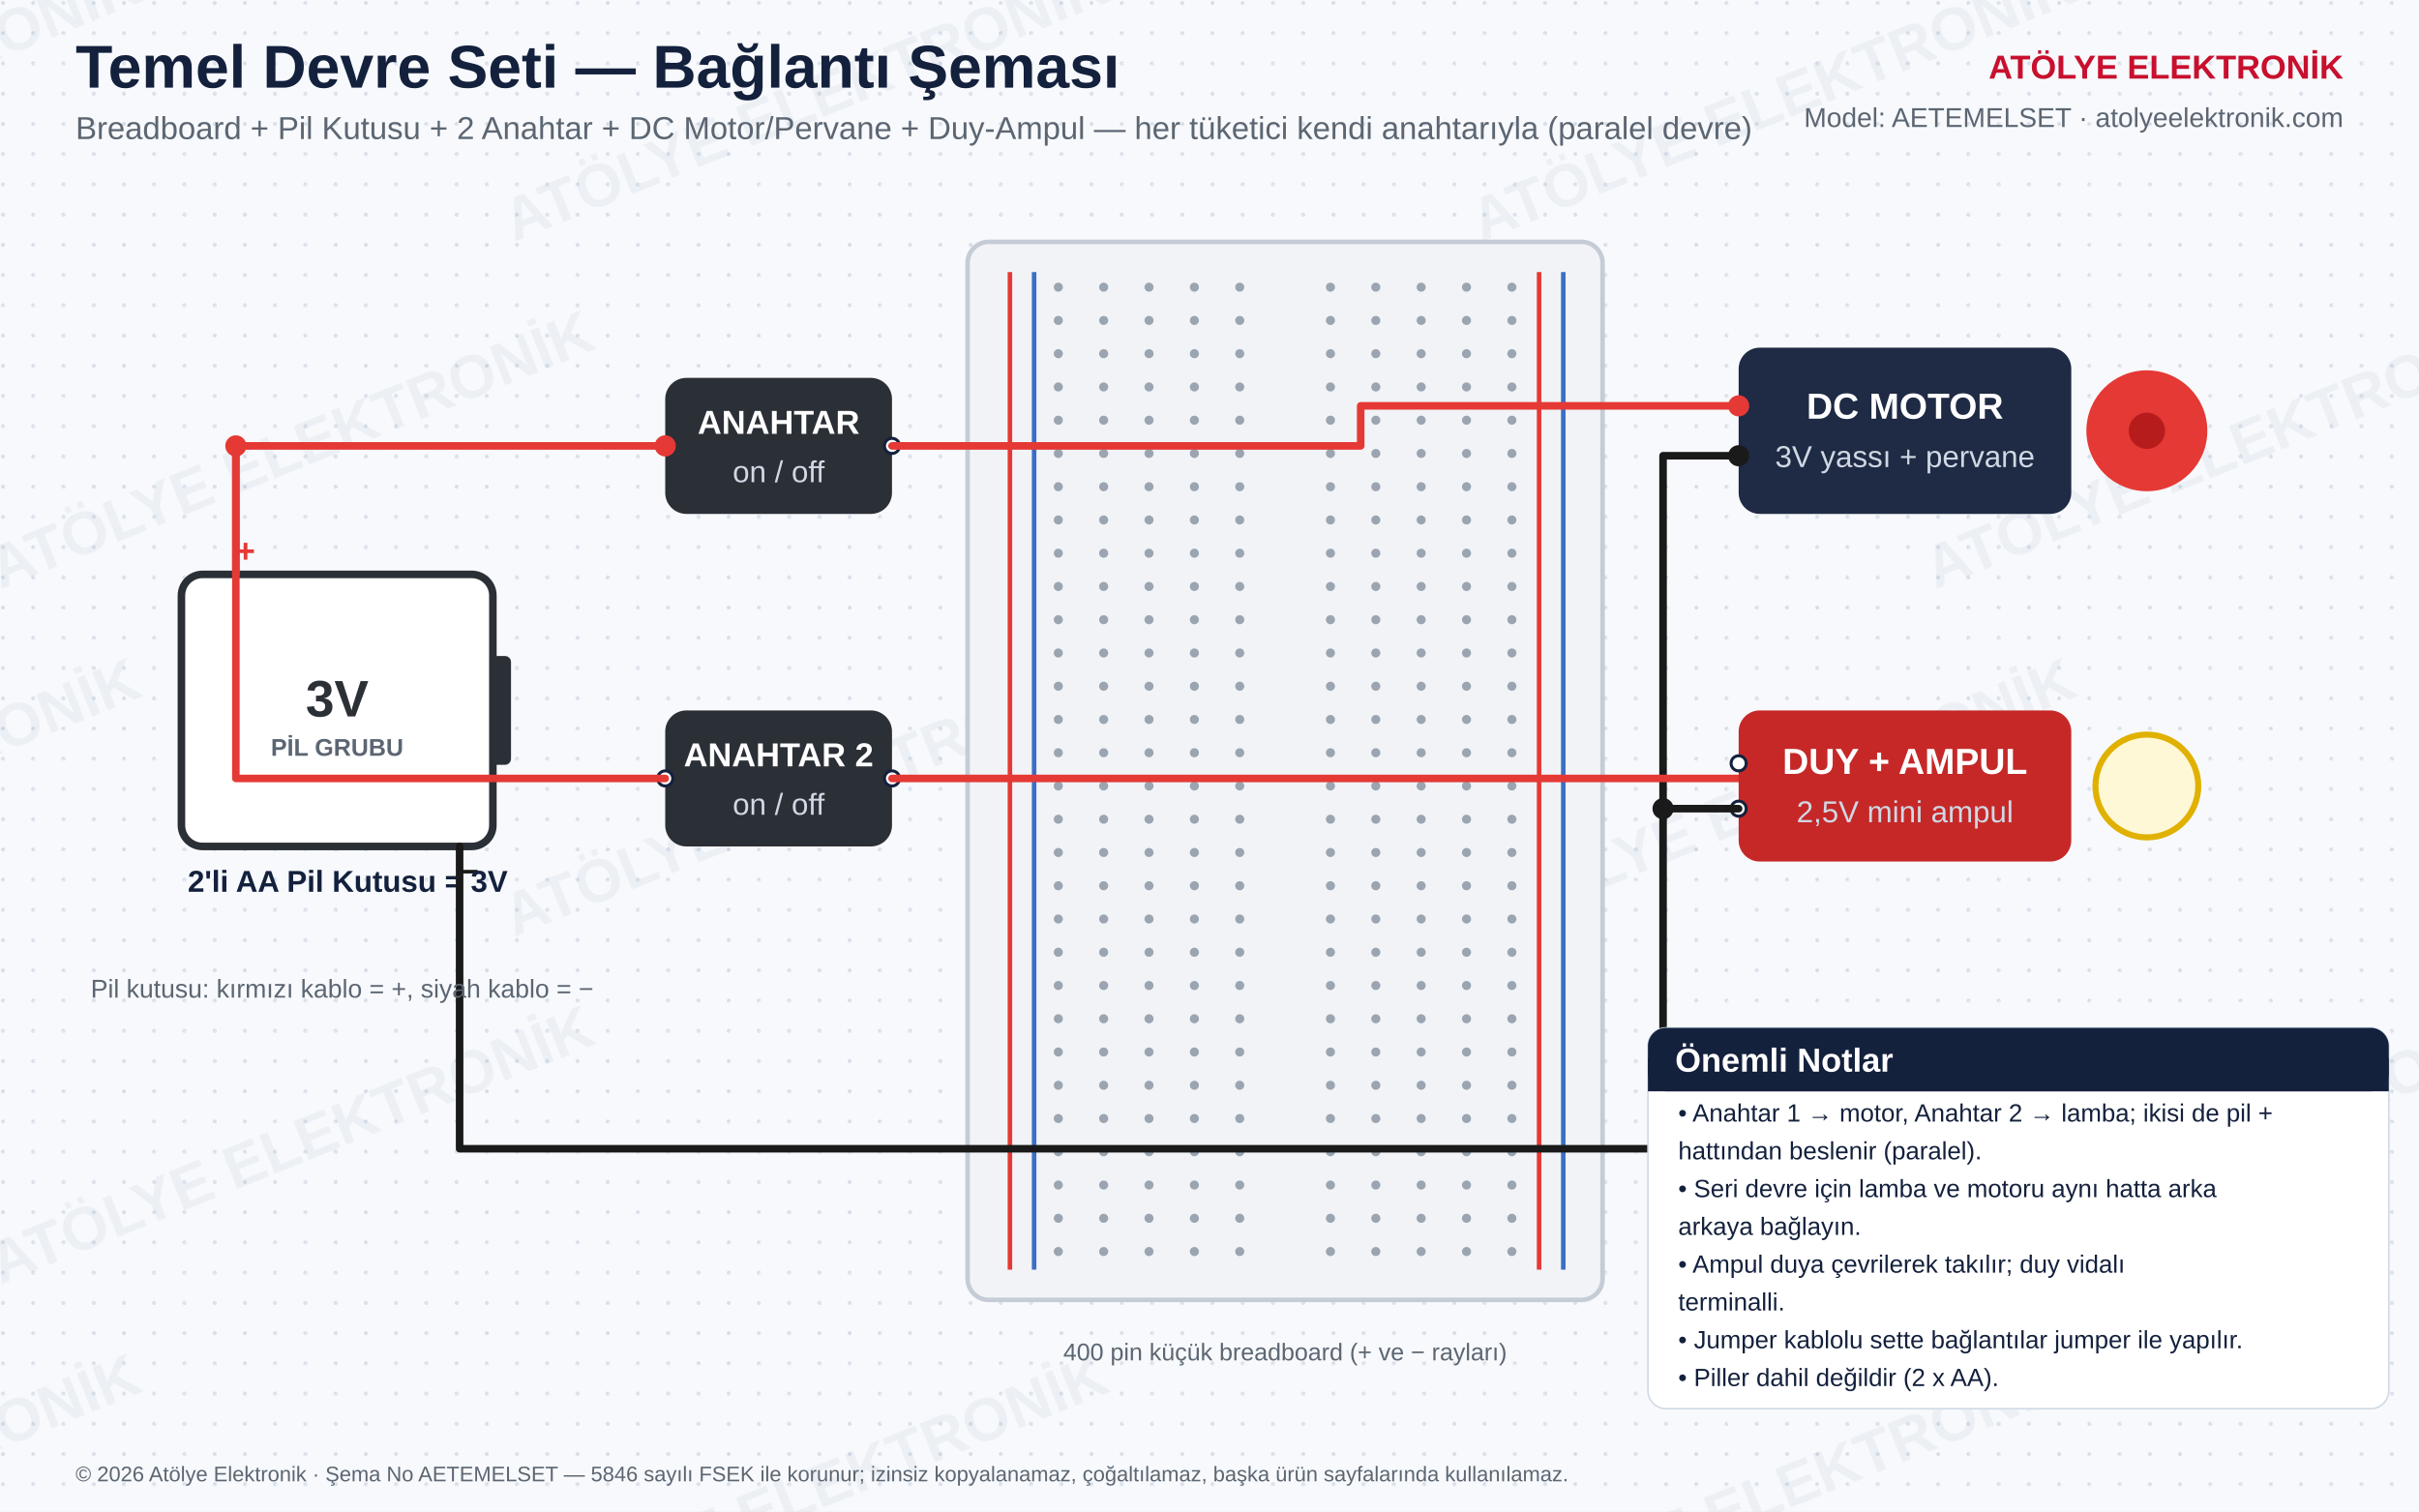
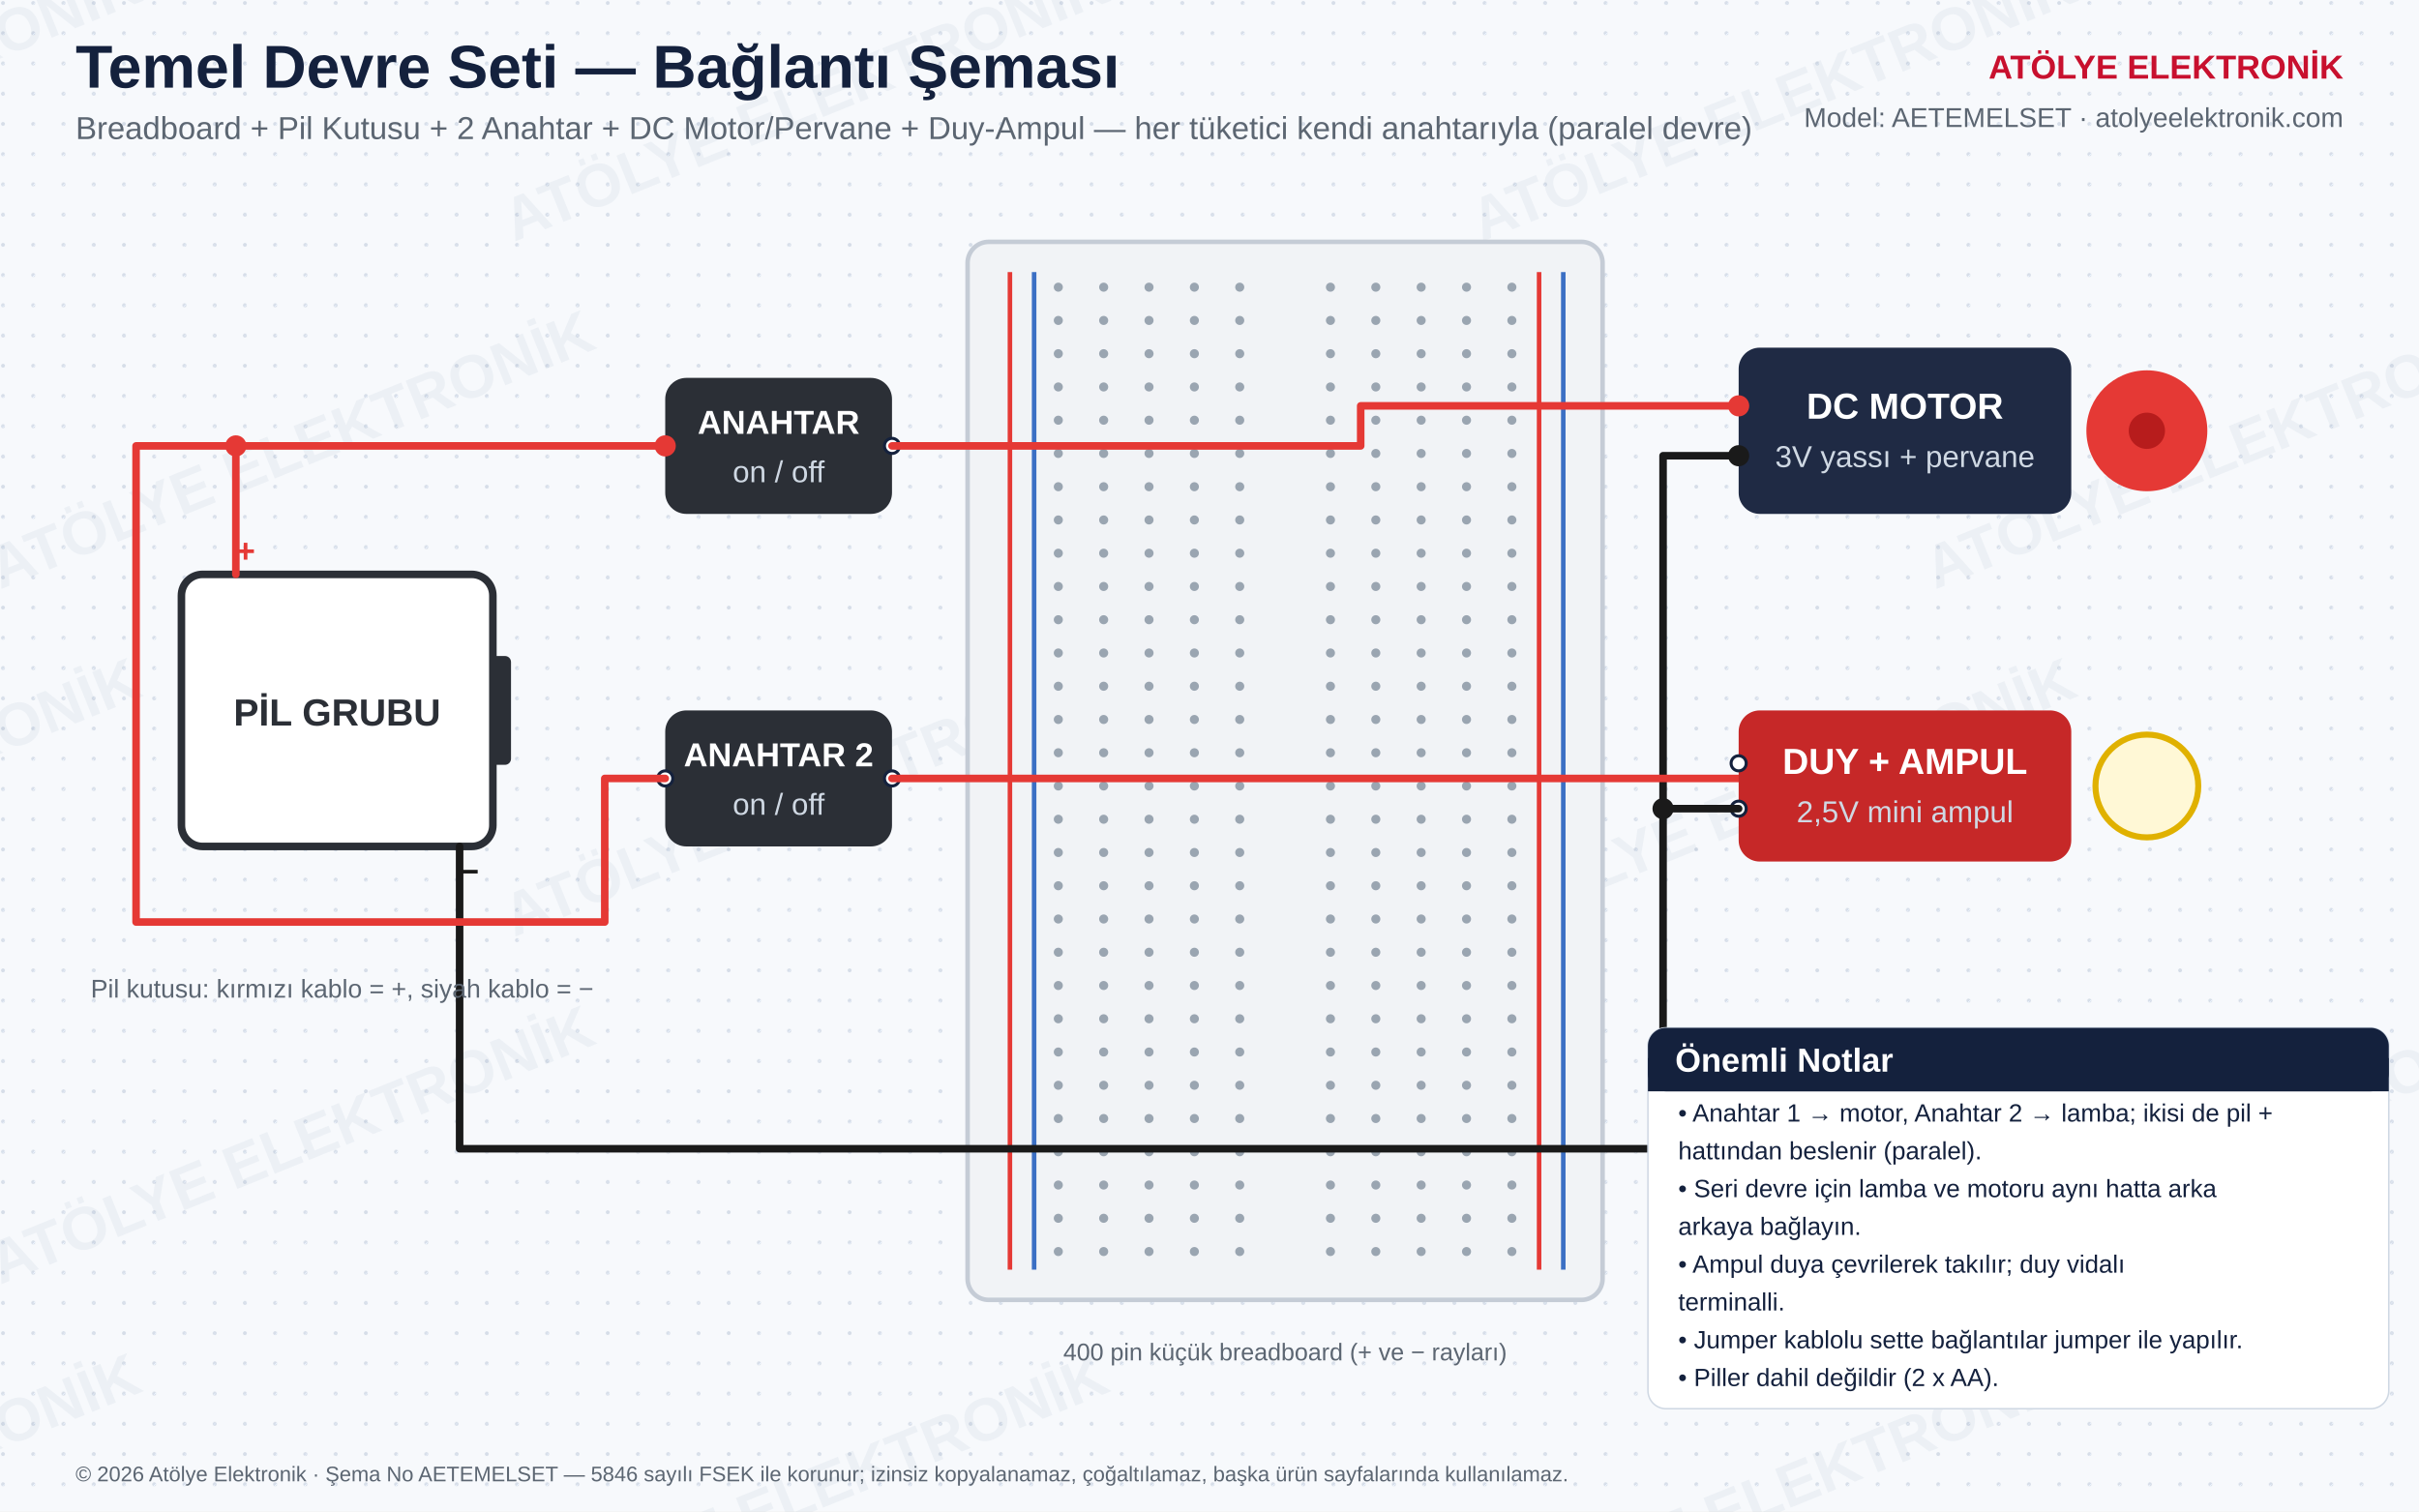
<svg xmlns="http://www.w3.org/2000/svg" width="1600" height="1000" viewBox="0 0 1600 1000" font-family="Segoe UI, Arial, sans-serif">
  <defs>
    <pattern id="dots" width="20" height="20" patternUnits="userSpaceOnUse">
      <circle cx="2" cy="2" r="1.3" fill="#d6dde8" />
    </pattern>
  </defs>
  <rect width="1600" height="1000" fill="#f7f9fc" />
  <rect width="1600" height="1000" fill="url(#dots)" />
  <g opacity="0.045" font-weight="800" font-size="40" fill="#003360">
    <text x="-300" y="160" transform="rotate(-22 -300 160)">ATÖLYE ELEKTRONİK</text>
    <text x="340" y="160" transform="rotate(-22 340 160)">ATÖLYE ELEKTRONİK</text>
    <text x="980" y="160" transform="rotate(-22 980 160)">ATÖLYE ELEKTRONİK</text>
    <text x="1620" y="160" transform="rotate(-22 1620 160)">ATÖLYE ELEKTRONİK</text>
    <text x="0" y="390" transform="rotate(-22 0 390)">ATÖLYE ELEKTRONİK</text>
    <text x="640" y="390" transform="rotate(-22 640 390)">ATÖLYE ELEKTRONİK</text>
    <text x="1280" y="390" transform="rotate(-22 1280 390)">ATÖLYE ELEKTRONİK</text>
    <text x="-300" y="620" transform="rotate(-22 -300 620)">ATÖLYE ELEKTRONİK</text>
    <text x="340" y="620" transform="rotate(-22 340 620)">ATÖLYE ELEKTRONİK</text>
    <text x="980" y="620" transform="rotate(-22 980 620)">ATÖLYE ELEKTRONİK</text>
    <text x="1620" y="620" transform="rotate(-22 1620 620)">ATÖLYE ELEKTRONİK</text>
    <text x="0" y="850" transform="rotate(-22 0 850)">ATÖLYE ELEKTRONİK</text>
    <text x="640" y="850" transform="rotate(-22 640 850)">ATÖLYE ELEKTRONİK</text>
    <text x="1280" y="850" transform="rotate(-22 1280 850)">ATÖLYE ELEKTRONİK</text>
    <text x="-300" y="1080" transform="rotate(-22 -300 1080)">ATÖLYE ELEKTRONİK</text>
    <text x="340" y="1080" transform="rotate(-22 340 1080)">ATÖLYE ELEKTRONİK</text>
    <text x="980" y="1080" transform="rotate(-22 980 1080)">ATÖLYE ELEKTRONİK</text>
    <text x="1620" y="1080" transform="rotate(-22 1620 1080)">ATÖLYE ELEKTRONİK</text>
  </g>
  <text x="50" y="58" font-size="40" font-weight="800" fill="#14213d">Temel Devre Seti — Bağlantı Şeması</text>
  <text x="50" y="92" font-size="21" fill="#5c6672">Breadboard + Pil Kutusu + 2 Anahtar + DC Motor/Pervane + Duy-Ampul — her tüketici kendi anahtarıyla (paralel devre)</text>
  <text x="1550" y="52" text-anchor="end" font-size="22" font-weight="800" fill="#c8102e">ATÖLYE ELEKTRONİK</text>
  <text x="1550" y="84" text-anchor="end" font-size="18" fill="#5c6672">Model: AETEMELSET · atolyeelektronik.com</text>
  <rect x="120" y="380" width="206" height="180" rx="14" fill="#fff" stroke="#2b2f36" stroke-width="5" />
  <rect x="324" y="434.0" width="14" height="72.0" rx="4" fill="#2b2f36" />
-   <text x="223.0" y="474.0" text-anchor="middle" font-size="34" font-weight="800" fill="#2b2f36">3V</text>
-   <text x="223.0" y="500.0" text-anchor="middle" font-size="16" font-weight="700" fill="#5c6672">PİL GRUBU</text>
+   <text x="223.0" y="480.0" text-anchor="middle" font-size="25" font-weight="800" fill="#2b2f36">PİL GRUBU</text>
  <text x="156" y="372" font-size="22" font-weight="700" fill="#e53935">+</text>
  <text x="304" y="584" font-size="22" font-weight="700" fill="#1a1a1a">−</text>
-   <text x="230.0" y="590" text-anchor="middle" font-size="20" font-weight="700" fill="#14213d">2'li AA Pil Kutusu = 3V</text>
  <rect x="640" y="160" width="420" height="700" rx="14" fill="#f1f3f6" stroke="#c5ccd6" stroke-width="3" />
  <circle cx="700" cy="190" r="3" fill="#9aa5b1" />
  <circle cx="730" cy="190" r="3" fill="#9aa5b1" />
  <circle cx="760" cy="190" r="3" fill="#9aa5b1" />
  <circle cx="790" cy="190" r="3" fill="#9aa5b1" />
  <circle cx="820" cy="190" r="3" fill="#9aa5b1" />
  <circle cx="880" cy="190" r="3" fill="#9aa5b1" />
  <circle cx="910" cy="190" r="3" fill="#9aa5b1" />
  <circle cx="940" cy="190" r="3" fill="#9aa5b1" />
  <circle cx="970" cy="190" r="3" fill="#9aa5b1" />
  <circle cx="1000" cy="190" r="3" fill="#9aa5b1" />
  <circle cx="700" cy="212" r="3" fill="#9aa5b1" />
  <circle cx="730" cy="212" r="3" fill="#9aa5b1" />
  <circle cx="760" cy="212" r="3" fill="#9aa5b1" />
  <circle cx="790" cy="212" r="3" fill="#9aa5b1" />
  <circle cx="820" cy="212" r="3" fill="#9aa5b1" />
  <circle cx="880" cy="212" r="3" fill="#9aa5b1" />
  <circle cx="910" cy="212" r="3" fill="#9aa5b1" />
  <circle cx="940" cy="212" r="3" fill="#9aa5b1" />
  <circle cx="970" cy="212" r="3" fill="#9aa5b1" />
  <circle cx="1000" cy="212" r="3" fill="#9aa5b1" />
  <circle cx="700" cy="234" r="3" fill="#9aa5b1" />
  <circle cx="730" cy="234" r="3" fill="#9aa5b1" />
  <circle cx="760" cy="234" r="3" fill="#9aa5b1" />
  <circle cx="790" cy="234" r="3" fill="#9aa5b1" />
  <circle cx="820" cy="234" r="3" fill="#9aa5b1" />
  <circle cx="880" cy="234" r="3" fill="#9aa5b1" />
  <circle cx="910" cy="234" r="3" fill="#9aa5b1" />
  <circle cx="940" cy="234" r="3" fill="#9aa5b1" />
  <circle cx="970" cy="234" r="3" fill="#9aa5b1" />
  <circle cx="1000" cy="234" r="3" fill="#9aa5b1" />
  <circle cx="700" cy="256" r="3" fill="#9aa5b1" />
  <circle cx="730" cy="256" r="3" fill="#9aa5b1" />
  <circle cx="760" cy="256" r="3" fill="#9aa5b1" />
  <circle cx="790" cy="256" r="3" fill="#9aa5b1" />
  <circle cx="820" cy="256" r="3" fill="#9aa5b1" />
  <circle cx="880" cy="256" r="3" fill="#9aa5b1" />
  <circle cx="910" cy="256" r="3" fill="#9aa5b1" />
  <circle cx="940" cy="256" r="3" fill="#9aa5b1" />
  <circle cx="970" cy="256" r="3" fill="#9aa5b1" />
  <circle cx="1000" cy="256" r="3" fill="#9aa5b1" />
  <circle cx="700" cy="278" r="3" fill="#9aa5b1" />
  <circle cx="730" cy="278" r="3" fill="#9aa5b1" />
  <circle cx="760" cy="278" r="3" fill="#9aa5b1" />
  <circle cx="790" cy="278" r="3" fill="#9aa5b1" />
  <circle cx="820" cy="278" r="3" fill="#9aa5b1" />
  <circle cx="880" cy="278" r="3" fill="#9aa5b1" />
  <circle cx="910" cy="278" r="3" fill="#9aa5b1" />
  <circle cx="940" cy="278" r="3" fill="#9aa5b1" />
  <circle cx="970" cy="278" r="3" fill="#9aa5b1" />
  <circle cx="1000" cy="278" r="3" fill="#9aa5b1" />
  <circle cx="700" cy="300" r="3" fill="#9aa5b1" />
  <circle cx="730" cy="300" r="3" fill="#9aa5b1" />
  <circle cx="760" cy="300" r="3" fill="#9aa5b1" />
  <circle cx="790" cy="300" r="3" fill="#9aa5b1" />
  <circle cx="820" cy="300" r="3" fill="#9aa5b1" />
  <circle cx="880" cy="300" r="3" fill="#9aa5b1" />
  <circle cx="910" cy="300" r="3" fill="#9aa5b1" />
  <circle cx="940" cy="300" r="3" fill="#9aa5b1" />
  <circle cx="970" cy="300" r="3" fill="#9aa5b1" />
  <circle cx="1000" cy="300" r="3" fill="#9aa5b1" />
  <circle cx="700" cy="322" r="3" fill="#9aa5b1" />
  <circle cx="730" cy="322" r="3" fill="#9aa5b1" />
  <circle cx="760" cy="322" r="3" fill="#9aa5b1" />
  <circle cx="790" cy="322" r="3" fill="#9aa5b1" />
  <circle cx="820" cy="322" r="3" fill="#9aa5b1" />
  <circle cx="880" cy="322" r="3" fill="#9aa5b1" />
  <circle cx="910" cy="322" r="3" fill="#9aa5b1" />
  <circle cx="940" cy="322" r="3" fill="#9aa5b1" />
  <circle cx="970" cy="322" r="3" fill="#9aa5b1" />
  <circle cx="1000" cy="322" r="3" fill="#9aa5b1" />
  <circle cx="700" cy="344" r="3" fill="#9aa5b1" />
  <circle cx="730" cy="344" r="3" fill="#9aa5b1" />
  <circle cx="760" cy="344" r="3" fill="#9aa5b1" />
  <circle cx="790" cy="344" r="3" fill="#9aa5b1" />
  <circle cx="820" cy="344" r="3" fill="#9aa5b1" />
  <circle cx="880" cy="344" r="3" fill="#9aa5b1" />
  <circle cx="910" cy="344" r="3" fill="#9aa5b1" />
  <circle cx="940" cy="344" r="3" fill="#9aa5b1" />
  <circle cx="970" cy="344" r="3" fill="#9aa5b1" />
  <circle cx="1000" cy="344" r="3" fill="#9aa5b1" />
  <circle cx="700" cy="366" r="3" fill="#9aa5b1" />
  <circle cx="730" cy="366" r="3" fill="#9aa5b1" />
  <circle cx="760" cy="366" r="3" fill="#9aa5b1" />
  <circle cx="790" cy="366" r="3" fill="#9aa5b1" />
  <circle cx="820" cy="366" r="3" fill="#9aa5b1" />
  <circle cx="880" cy="366" r="3" fill="#9aa5b1" />
  <circle cx="910" cy="366" r="3" fill="#9aa5b1" />
  <circle cx="940" cy="366" r="3" fill="#9aa5b1" />
  <circle cx="970" cy="366" r="3" fill="#9aa5b1" />
  <circle cx="1000" cy="366" r="3" fill="#9aa5b1" />
  <circle cx="700" cy="388" r="3" fill="#9aa5b1" />
  <circle cx="730" cy="388" r="3" fill="#9aa5b1" />
  <circle cx="760" cy="388" r="3" fill="#9aa5b1" />
  <circle cx="790" cy="388" r="3" fill="#9aa5b1" />
  <circle cx="820" cy="388" r="3" fill="#9aa5b1" />
  <circle cx="880" cy="388" r="3" fill="#9aa5b1" />
  <circle cx="910" cy="388" r="3" fill="#9aa5b1" />
  <circle cx="940" cy="388" r="3" fill="#9aa5b1" />
  <circle cx="970" cy="388" r="3" fill="#9aa5b1" />
  <circle cx="1000" cy="388" r="3" fill="#9aa5b1" />
  <circle cx="700" cy="410" r="3" fill="#9aa5b1" />
  <circle cx="730" cy="410" r="3" fill="#9aa5b1" />
  <circle cx="760" cy="410" r="3" fill="#9aa5b1" />
  <circle cx="790" cy="410" r="3" fill="#9aa5b1" />
  <circle cx="820" cy="410" r="3" fill="#9aa5b1" />
  <circle cx="880" cy="410" r="3" fill="#9aa5b1" />
  <circle cx="910" cy="410" r="3" fill="#9aa5b1" />
  <circle cx="940" cy="410" r="3" fill="#9aa5b1" />
  <circle cx="970" cy="410" r="3" fill="#9aa5b1" />
  <circle cx="1000" cy="410" r="3" fill="#9aa5b1" />
  <circle cx="700" cy="432" r="3" fill="#9aa5b1" />
  <circle cx="730" cy="432" r="3" fill="#9aa5b1" />
  <circle cx="760" cy="432" r="3" fill="#9aa5b1" />
  <circle cx="790" cy="432" r="3" fill="#9aa5b1" />
  <circle cx="820" cy="432" r="3" fill="#9aa5b1" />
  <circle cx="880" cy="432" r="3" fill="#9aa5b1" />
  <circle cx="910" cy="432" r="3" fill="#9aa5b1" />
  <circle cx="940" cy="432" r="3" fill="#9aa5b1" />
  <circle cx="970" cy="432" r="3" fill="#9aa5b1" />
  <circle cx="1000" cy="432" r="3" fill="#9aa5b1" />
  <circle cx="700" cy="454" r="3" fill="#9aa5b1" />
  <circle cx="730" cy="454" r="3" fill="#9aa5b1" />
  <circle cx="760" cy="454" r="3" fill="#9aa5b1" />
  <circle cx="790" cy="454" r="3" fill="#9aa5b1" />
  <circle cx="820" cy="454" r="3" fill="#9aa5b1" />
  <circle cx="880" cy="454" r="3" fill="#9aa5b1" />
  <circle cx="910" cy="454" r="3" fill="#9aa5b1" />
  <circle cx="940" cy="454" r="3" fill="#9aa5b1" />
  <circle cx="970" cy="454" r="3" fill="#9aa5b1" />
  <circle cx="1000" cy="454" r="3" fill="#9aa5b1" />
  <circle cx="700" cy="476" r="3" fill="#9aa5b1" />
  <circle cx="730" cy="476" r="3" fill="#9aa5b1" />
  <circle cx="760" cy="476" r="3" fill="#9aa5b1" />
  <circle cx="790" cy="476" r="3" fill="#9aa5b1" />
  <circle cx="820" cy="476" r="3" fill="#9aa5b1" />
  <circle cx="880" cy="476" r="3" fill="#9aa5b1" />
  <circle cx="910" cy="476" r="3" fill="#9aa5b1" />
  <circle cx="940" cy="476" r="3" fill="#9aa5b1" />
  <circle cx="970" cy="476" r="3" fill="#9aa5b1" />
  <circle cx="1000" cy="476" r="3" fill="#9aa5b1" />
  <circle cx="700" cy="498" r="3" fill="#9aa5b1" />
  <circle cx="730" cy="498" r="3" fill="#9aa5b1" />
  <circle cx="760" cy="498" r="3" fill="#9aa5b1" />
  <circle cx="790" cy="498" r="3" fill="#9aa5b1" />
  <circle cx="820" cy="498" r="3" fill="#9aa5b1" />
  <circle cx="880" cy="498" r="3" fill="#9aa5b1" />
  <circle cx="910" cy="498" r="3" fill="#9aa5b1" />
  <circle cx="940" cy="498" r="3" fill="#9aa5b1" />
  <circle cx="970" cy="498" r="3" fill="#9aa5b1" />
  <circle cx="1000" cy="498" r="3" fill="#9aa5b1" />
  <circle cx="700" cy="520" r="3" fill="#9aa5b1" />
  <circle cx="730" cy="520" r="3" fill="#9aa5b1" />
  <circle cx="760" cy="520" r="3" fill="#9aa5b1" />
  <circle cx="790" cy="520" r="3" fill="#9aa5b1" />
  <circle cx="820" cy="520" r="3" fill="#9aa5b1" />
  <circle cx="880" cy="520" r="3" fill="#9aa5b1" />
  <circle cx="910" cy="520" r="3" fill="#9aa5b1" />
  <circle cx="940" cy="520" r="3" fill="#9aa5b1" />
  <circle cx="970" cy="520" r="3" fill="#9aa5b1" />
  <circle cx="1000" cy="520" r="3" fill="#9aa5b1" />
  <circle cx="700" cy="542" r="3" fill="#9aa5b1" />
  <circle cx="730" cy="542" r="3" fill="#9aa5b1" />
  <circle cx="760" cy="542" r="3" fill="#9aa5b1" />
  <circle cx="790" cy="542" r="3" fill="#9aa5b1" />
  <circle cx="820" cy="542" r="3" fill="#9aa5b1" />
  <circle cx="880" cy="542" r="3" fill="#9aa5b1" />
  <circle cx="910" cy="542" r="3" fill="#9aa5b1" />
  <circle cx="940" cy="542" r="3" fill="#9aa5b1" />
  <circle cx="970" cy="542" r="3" fill="#9aa5b1" />
  <circle cx="1000" cy="542" r="3" fill="#9aa5b1" />
  <circle cx="700" cy="564" r="3" fill="#9aa5b1" />
  <circle cx="730" cy="564" r="3" fill="#9aa5b1" />
  <circle cx="760" cy="564" r="3" fill="#9aa5b1" />
  <circle cx="790" cy="564" r="3" fill="#9aa5b1" />
  <circle cx="820" cy="564" r="3" fill="#9aa5b1" />
  <circle cx="880" cy="564" r="3" fill="#9aa5b1" />
  <circle cx="910" cy="564" r="3" fill="#9aa5b1" />
  <circle cx="940" cy="564" r="3" fill="#9aa5b1" />
  <circle cx="970" cy="564" r="3" fill="#9aa5b1" />
  <circle cx="1000" cy="564" r="3" fill="#9aa5b1" />
  <circle cx="700" cy="586" r="3" fill="#9aa5b1" />
  <circle cx="730" cy="586" r="3" fill="#9aa5b1" />
  <circle cx="760" cy="586" r="3" fill="#9aa5b1" />
  <circle cx="790" cy="586" r="3" fill="#9aa5b1" />
  <circle cx="820" cy="586" r="3" fill="#9aa5b1" />
  <circle cx="880" cy="586" r="3" fill="#9aa5b1" />
  <circle cx="910" cy="586" r="3" fill="#9aa5b1" />
  <circle cx="940" cy="586" r="3" fill="#9aa5b1" />
  <circle cx="970" cy="586" r="3" fill="#9aa5b1" />
  <circle cx="1000" cy="586" r="3" fill="#9aa5b1" />
  <circle cx="700" cy="608" r="3" fill="#9aa5b1" />
  <circle cx="730" cy="608" r="3" fill="#9aa5b1" />
  <circle cx="760" cy="608" r="3" fill="#9aa5b1" />
  <circle cx="790" cy="608" r="3" fill="#9aa5b1" />
  <circle cx="820" cy="608" r="3" fill="#9aa5b1" />
  <circle cx="880" cy="608" r="3" fill="#9aa5b1" />
  <circle cx="910" cy="608" r="3" fill="#9aa5b1" />
  <circle cx="940" cy="608" r="3" fill="#9aa5b1" />
  <circle cx="970" cy="608" r="3" fill="#9aa5b1" />
  <circle cx="1000" cy="608" r="3" fill="#9aa5b1" />
  <circle cx="700" cy="630" r="3" fill="#9aa5b1" />
  <circle cx="730" cy="630" r="3" fill="#9aa5b1" />
  <circle cx="760" cy="630" r="3" fill="#9aa5b1" />
  <circle cx="790" cy="630" r="3" fill="#9aa5b1" />
  <circle cx="820" cy="630" r="3" fill="#9aa5b1" />
  <circle cx="880" cy="630" r="3" fill="#9aa5b1" />
  <circle cx="910" cy="630" r="3" fill="#9aa5b1" />
  <circle cx="940" cy="630" r="3" fill="#9aa5b1" />
  <circle cx="970" cy="630" r="3" fill="#9aa5b1" />
  <circle cx="1000" cy="630" r="3" fill="#9aa5b1" />
  <circle cx="700" cy="652" r="3" fill="#9aa5b1" />
  <circle cx="730" cy="652" r="3" fill="#9aa5b1" />
  <circle cx="760" cy="652" r="3" fill="#9aa5b1" />
  <circle cx="790" cy="652" r="3" fill="#9aa5b1" />
  <circle cx="820" cy="652" r="3" fill="#9aa5b1" />
  <circle cx="880" cy="652" r="3" fill="#9aa5b1" />
  <circle cx="910" cy="652" r="3" fill="#9aa5b1" />
  <circle cx="940" cy="652" r="3" fill="#9aa5b1" />
  <circle cx="970" cy="652" r="3" fill="#9aa5b1" />
  <circle cx="1000" cy="652" r="3" fill="#9aa5b1" />
  <circle cx="700" cy="674" r="3" fill="#9aa5b1" />
  <circle cx="730" cy="674" r="3" fill="#9aa5b1" />
  <circle cx="760" cy="674" r="3" fill="#9aa5b1" />
  <circle cx="790" cy="674" r="3" fill="#9aa5b1" />
  <circle cx="820" cy="674" r="3" fill="#9aa5b1" />
  <circle cx="880" cy="674" r="3" fill="#9aa5b1" />
  <circle cx="910" cy="674" r="3" fill="#9aa5b1" />
  <circle cx="940" cy="674" r="3" fill="#9aa5b1" />
  <circle cx="970" cy="674" r="3" fill="#9aa5b1" />
  <circle cx="1000" cy="674" r="3" fill="#9aa5b1" />
  <circle cx="700" cy="696" r="3" fill="#9aa5b1" />
  <circle cx="730" cy="696" r="3" fill="#9aa5b1" />
  <circle cx="760" cy="696" r="3" fill="#9aa5b1" />
  <circle cx="790" cy="696" r="3" fill="#9aa5b1" />
  <circle cx="820" cy="696" r="3" fill="#9aa5b1" />
  <circle cx="880" cy="696" r="3" fill="#9aa5b1" />
  <circle cx="910" cy="696" r="3" fill="#9aa5b1" />
  <circle cx="940" cy="696" r="3" fill="#9aa5b1" />
  <circle cx="970" cy="696" r="3" fill="#9aa5b1" />
  <circle cx="1000" cy="696" r="3" fill="#9aa5b1" />
  <circle cx="700" cy="718" r="3" fill="#9aa5b1" />
  <circle cx="730" cy="718" r="3" fill="#9aa5b1" />
  <circle cx="760" cy="718" r="3" fill="#9aa5b1" />
  <circle cx="790" cy="718" r="3" fill="#9aa5b1" />
  <circle cx="820" cy="718" r="3" fill="#9aa5b1" />
  <circle cx="880" cy="718" r="3" fill="#9aa5b1" />
  <circle cx="910" cy="718" r="3" fill="#9aa5b1" />
  <circle cx="940" cy="718" r="3" fill="#9aa5b1" />
  <circle cx="970" cy="718" r="3" fill="#9aa5b1" />
  <circle cx="1000" cy="718" r="3" fill="#9aa5b1" />
  <circle cx="700" cy="740" r="3" fill="#9aa5b1" />
  <circle cx="730" cy="740" r="3" fill="#9aa5b1" />
  <circle cx="760" cy="740" r="3" fill="#9aa5b1" />
  <circle cx="790" cy="740" r="3" fill="#9aa5b1" />
  <circle cx="820" cy="740" r="3" fill="#9aa5b1" />
  <circle cx="880" cy="740" r="3" fill="#9aa5b1" />
  <circle cx="910" cy="740" r="3" fill="#9aa5b1" />
  <circle cx="940" cy="740" r="3" fill="#9aa5b1" />
  <circle cx="970" cy="740" r="3" fill="#9aa5b1" />
  <circle cx="1000" cy="740" r="3" fill="#9aa5b1" />
  <circle cx="700" cy="762" r="3" fill="#9aa5b1" />
  <circle cx="730" cy="762" r="3" fill="#9aa5b1" />
  <circle cx="760" cy="762" r="3" fill="#9aa5b1" />
  <circle cx="790" cy="762" r="3" fill="#9aa5b1" />
  <circle cx="820" cy="762" r="3" fill="#9aa5b1" />
  <circle cx="880" cy="762" r="3" fill="#9aa5b1" />
  <circle cx="910" cy="762" r="3" fill="#9aa5b1" />
  <circle cx="940" cy="762" r="3" fill="#9aa5b1" />
  <circle cx="970" cy="762" r="3" fill="#9aa5b1" />
  <circle cx="1000" cy="762" r="3" fill="#9aa5b1" />
  <circle cx="700" cy="784" r="3" fill="#9aa5b1" />
  <circle cx="730" cy="784" r="3" fill="#9aa5b1" />
  <circle cx="760" cy="784" r="3" fill="#9aa5b1" />
  <circle cx="790" cy="784" r="3" fill="#9aa5b1" />
  <circle cx="820" cy="784" r="3" fill="#9aa5b1" />
  <circle cx="880" cy="784" r="3" fill="#9aa5b1" />
  <circle cx="910" cy="784" r="3" fill="#9aa5b1" />
  <circle cx="940" cy="784" r="3" fill="#9aa5b1" />
  <circle cx="970" cy="784" r="3" fill="#9aa5b1" />
  <circle cx="1000" cy="784" r="3" fill="#9aa5b1" />
  <circle cx="700" cy="806" r="3" fill="#9aa5b1" />
  <circle cx="730" cy="806" r="3" fill="#9aa5b1" />
  <circle cx="760" cy="806" r="3" fill="#9aa5b1" />
  <circle cx="790" cy="806" r="3" fill="#9aa5b1" />
  <circle cx="820" cy="806" r="3" fill="#9aa5b1" />
  <circle cx="880" cy="806" r="3" fill="#9aa5b1" />
  <circle cx="910" cy="806" r="3" fill="#9aa5b1" />
  <circle cx="940" cy="806" r="3" fill="#9aa5b1" />
  <circle cx="970" cy="806" r="3" fill="#9aa5b1" />
  <circle cx="1000" cy="806" r="3" fill="#9aa5b1" />
  <circle cx="700" cy="828" r="3" fill="#9aa5b1" />
  <circle cx="730" cy="828" r="3" fill="#9aa5b1" />
  <circle cx="760" cy="828" r="3" fill="#9aa5b1" />
  <circle cx="790" cy="828" r="3" fill="#9aa5b1" />
  <circle cx="820" cy="828" r="3" fill="#9aa5b1" />
  <circle cx="880" cy="828" r="3" fill="#9aa5b1" />
  <circle cx="910" cy="828" r="3" fill="#9aa5b1" />
  <circle cx="940" cy="828" r="3" fill="#9aa5b1" />
  <circle cx="970" cy="828" r="3" fill="#9aa5b1" />
  <circle cx="1000" cy="828" r="3" fill="#9aa5b1" />
  <line x1="668" y1="180" x2="668" y2="840" stroke="#e53935" stroke-width="3" />
  <line x1="684" y1="180" x2="684" y2="840" stroke="#3b6fc4" stroke-width="3" />
  <line x1="1018" y1="180" x2="1018" y2="840" stroke="#e53935" stroke-width="3" />
  <line x1="1034" y1="180" x2="1034" y2="840" stroke="#3b6fc4" stroke-width="3" />
  <text x="850" y="900" text-anchor="middle" font-size="16" font-weight="500" fill="#5c6672">400 pin küçük breadboard (+ ve − rayları)</text>
  <rect x="440" y="250" width="150" height="90" rx="14" fill="#2b2f36" />
  <text x="515.0" y="287.0" text-anchor="middle" font-size="22" font-weight="700" fill="#fff">ANAHTAR</text>
  <text x="515.0" y="319.0" text-anchor="middle" font-size="20" fill="#cfd8e3">on / off</text>
  <text x="454" y="302.0" font-size="21" font-weight="700" fill="#fff" />
  <circle cx="440" cy="295.0" r="5" fill="#fff" stroke="#14213d" stroke-width="2" />
  <text x="576" y="302.0" text-anchor="end" font-size="21" font-weight="700" fill="#fff"> </text>
  <circle cx="590" cy="295.0" r="5" fill="#fff" stroke="#14213d" stroke-width="2" />
  <path d="M 156 380 L 156 295 L 440 295" fill="none" stroke="#e53935" stroke-width="5" stroke-linejoin="round" stroke-linecap="round" />
  <circle cx="440" cy="295" r="7" fill="#e53935" />
  <rect x="1150" y="230" width="220" height="110" rx="14" fill="#1f2a44" />
  <text x="1260.0" y="277.0" text-anchor="middle" font-size="24" font-weight="700" fill="#fff">DC MOTOR</text>
  <text x="1260.0" y="309.0" text-anchor="middle" font-size="20" fill="#cfd8e3">3V yassı + pervane</text>
  <text x="1164" y="275.5" font-size="21" font-weight="700" fill="#fff" />
  <circle cx="1150" cy="268.5" r="5" fill="#fff" stroke="#14213d" stroke-width="2" />
  <text x="1164" y="308.5" font-size="21" font-weight="700" fill="#fff"> </text>
  <circle cx="1150" cy="301.5" r="5" fill="#fff" stroke="#14213d" stroke-width="2" />
  <circle cx="1420" cy="285" r="40" fill="#e53935" />
  <circle cx="1420" cy="285" r="12" fill="#b71c1c" />
  <path d="M 590 295 L 900 295 L 900 268.5 L 1150 268.5" fill="none" stroke="#e53935" stroke-width="5" stroke-linejoin="round" stroke-linecap="round" />
  <circle cx="1150" cy="268.5" r="7" fill="#e53935" />
  <path d="M 1150 301.5 L 1100 301.5 L 1100 760 L 304 760 L 304 560" fill="none" stroke="#1a1a1a" stroke-width="5" stroke-linejoin="round" stroke-linecap="round" />
  <circle cx="1150" cy="301.5" r="7" fill="#1a1a1a" />
  <rect x="440" y="470" width="150" height="90" rx="14" fill="#2b2f36" />
  <text x="515.0" y="507.0" text-anchor="middle" font-size="22" font-weight="700" fill="#fff">ANAHTAR 2</text>
  <text x="515.0" y="539.0" text-anchor="middle" font-size="20" fill="#cfd8e3">on / off</text>
  <text x="454" y="522.0" font-size="21" font-weight="700" fill="#fff" />
  <circle cx="440" cy="515.0" r="5" fill="#fff" stroke="#14213d" stroke-width="2" />
  <text x="576" y="522.0" text-anchor="end" font-size="21" font-weight="700" fill="#fff"> </text>
  <circle cx="590" cy="515.0" r="5" fill="#fff" stroke="#14213d" stroke-width="2" />
-   <path d="M 156 295 L 156 515 L 440 515" fill="none" stroke="#e53935" stroke-width="5" stroke-linejoin="round" stroke-linecap="round" />
+   <path d="M 156 295 L 90 295 L 90 610 L 400 610 L 400 515 L 440 515" fill="none" stroke="#e53935" stroke-width="5" stroke-linejoin="round" stroke-linecap="round" />
  <circle cx="156" cy="295" r="7" fill="#e53935" />
  <path d="M 590 515 L 1150 515" fill="none" stroke="#e53935" stroke-width="5" stroke-linejoin="round" stroke-linecap="round" />
  <rect x="1150" y="470" width="220" height="100" rx="14" fill="#c62828" />
  <text x="1260.0" y="512.0" text-anchor="middle" font-size="24" font-weight="700" fill="#fff">DUY + AMPUL</text>
  <text x="1260.0" y="544.0" text-anchor="middle" font-size="20" fill="#cfd8e3">2,5V mini ampul</text>
  <text x="1164" y="512.0" font-size="21" font-weight="700" fill="#fff" />
  <circle cx="1150" cy="505.0" r="5" fill="#fff" stroke="#14213d" stroke-width="2" />
  <text x="1164" y="542.0" font-size="21" font-weight="700" fill="#fff"> </text>
  <circle cx="1150" cy="535.0" r="5" fill="#fff" stroke="#14213d" stroke-width="2" />
  <circle cx="1420" cy="520" r="34" fill="#fff8d6" stroke="#e0b100" stroke-width="4" />
  <path d="M 1150 535 L 1100 535" fill="none" stroke="#1a1a1a" stroke-width="5" stroke-linejoin="round" stroke-linecap="round" />
  <circle cx="1100" cy="535" r="7" fill="#1a1a1a" />
  <text x="60" y="660" text-anchor="start" font-size="17" font-weight="500" fill="#5c6672">Pil kutusu: kırmızı kablo = +, siyah kablo = −</text>
  <rect x="1090" y="680" width="490" height="252" rx="12" fill="#fff" stroke="#cfd8e3" />
  <rect x="1090" y="680" width="490" height="42" rx="12" fill="#14213d" />
  <rect x="1090" y="700" width="490" height="22" fill="#14213d" />
  <text x="1108" y="709" font-size="22" font-weight="700" fill="#fff">Önemli Notlar</text>
  <text x="1110" y="742" font-size="16.5" fill="#14213d">• Anahtar 1 → motor, Anahtar 2 → lamba; ikisi de pil +</text>
  <text x="1110" y="767" font-size="16.5" fill="#14213d">   hattından beslenir (paralel).</text>
  <text x="1110" y="792" font-size="16.5" fill="#14213d">• Seri devre için lamba ve motoru aynı hatta arka</text>
  <text x="1110" y="817" font-size="16.5" fill="#14213d">   arkaya bağlayın.</text>
  <text x="1110" y="842" font-size="16.5" fill="#14213d">• Ampul duya çevrilerek takılır; duy vidalı</text>
  <text x="1110" y="867" font-size="16.5" fill="#14213d">   terminalli.</text>
  <text x="1110" y="892" font-size="16.5" fill="#14213d">• Jumper kablolu sette bağlantılar jumper ile yapılır.</text>
  <text x="1110" y="917" font-size="16.5" fill="#14213d">• Piller dahil değildir (2 x AA).</text>
  <text x="50" y="980" font-size="14" fill="#5c6672">© 2026 Atölye Elektronik · Şema No AETEMELSET — 5846 sayılı FSEK ile korunur; izinsiz kopyalanamaz, çoğaltılamaz, başka ürün sayfalarında kullanılamaz.</text>
</svg>
